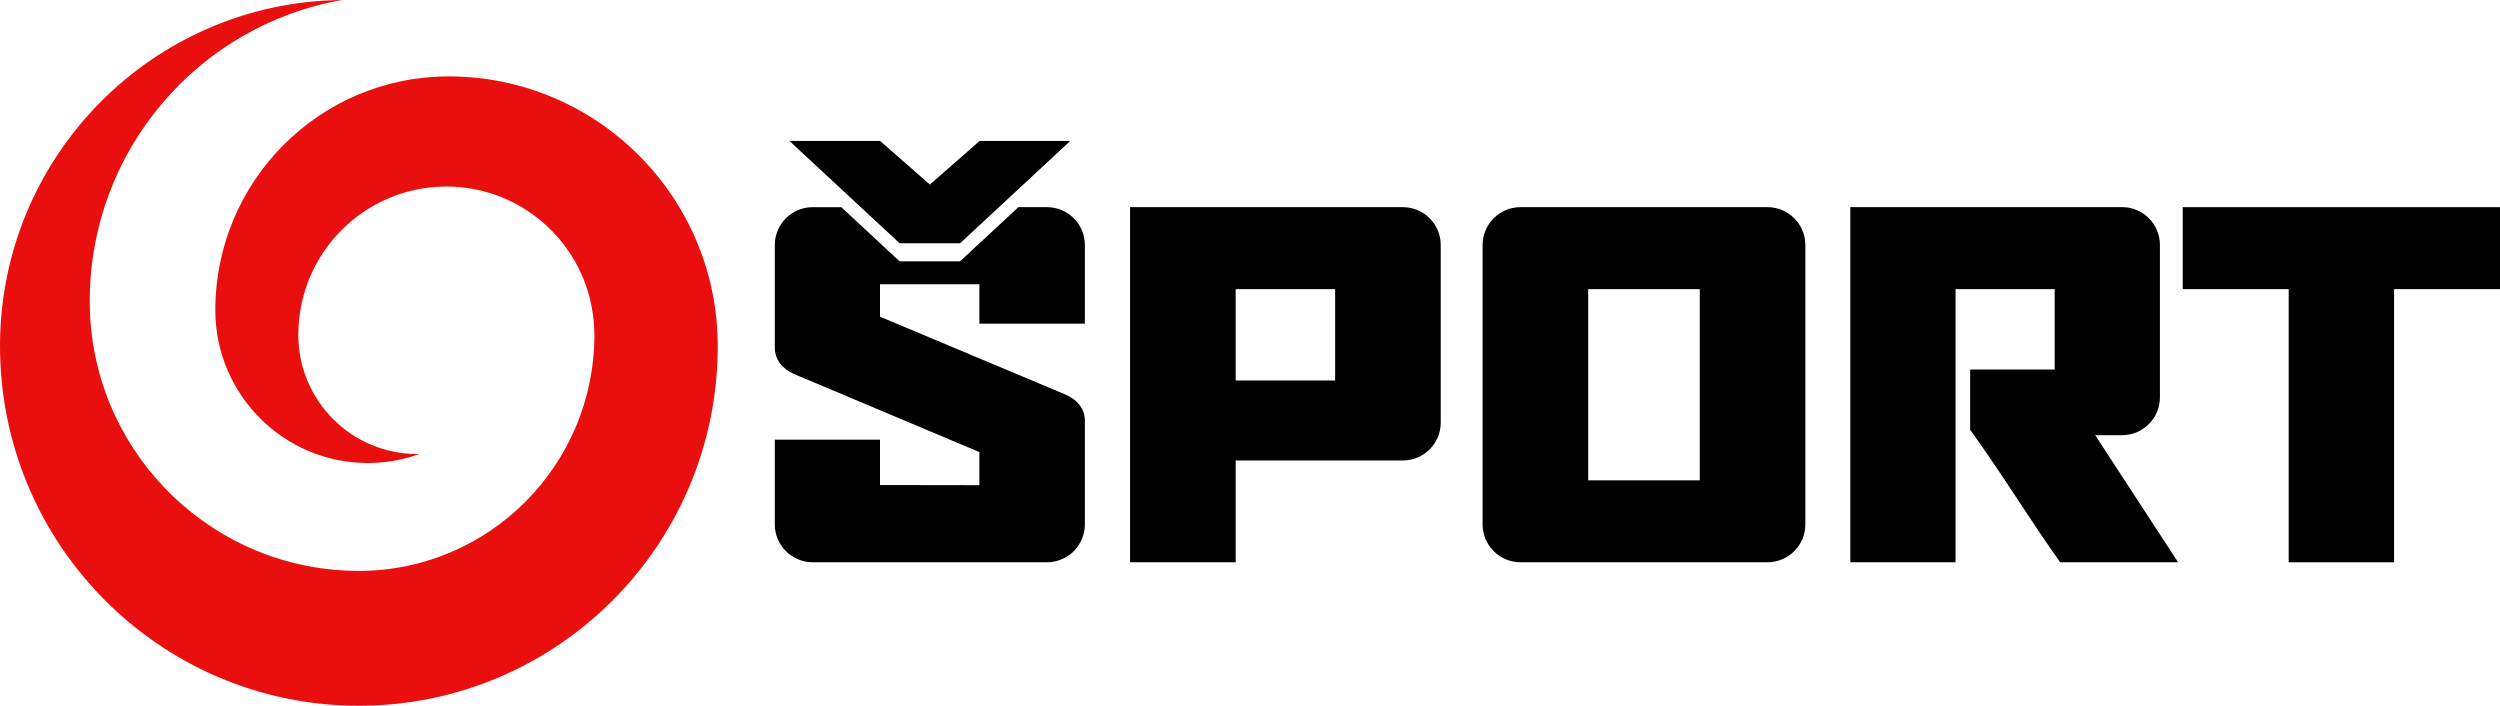
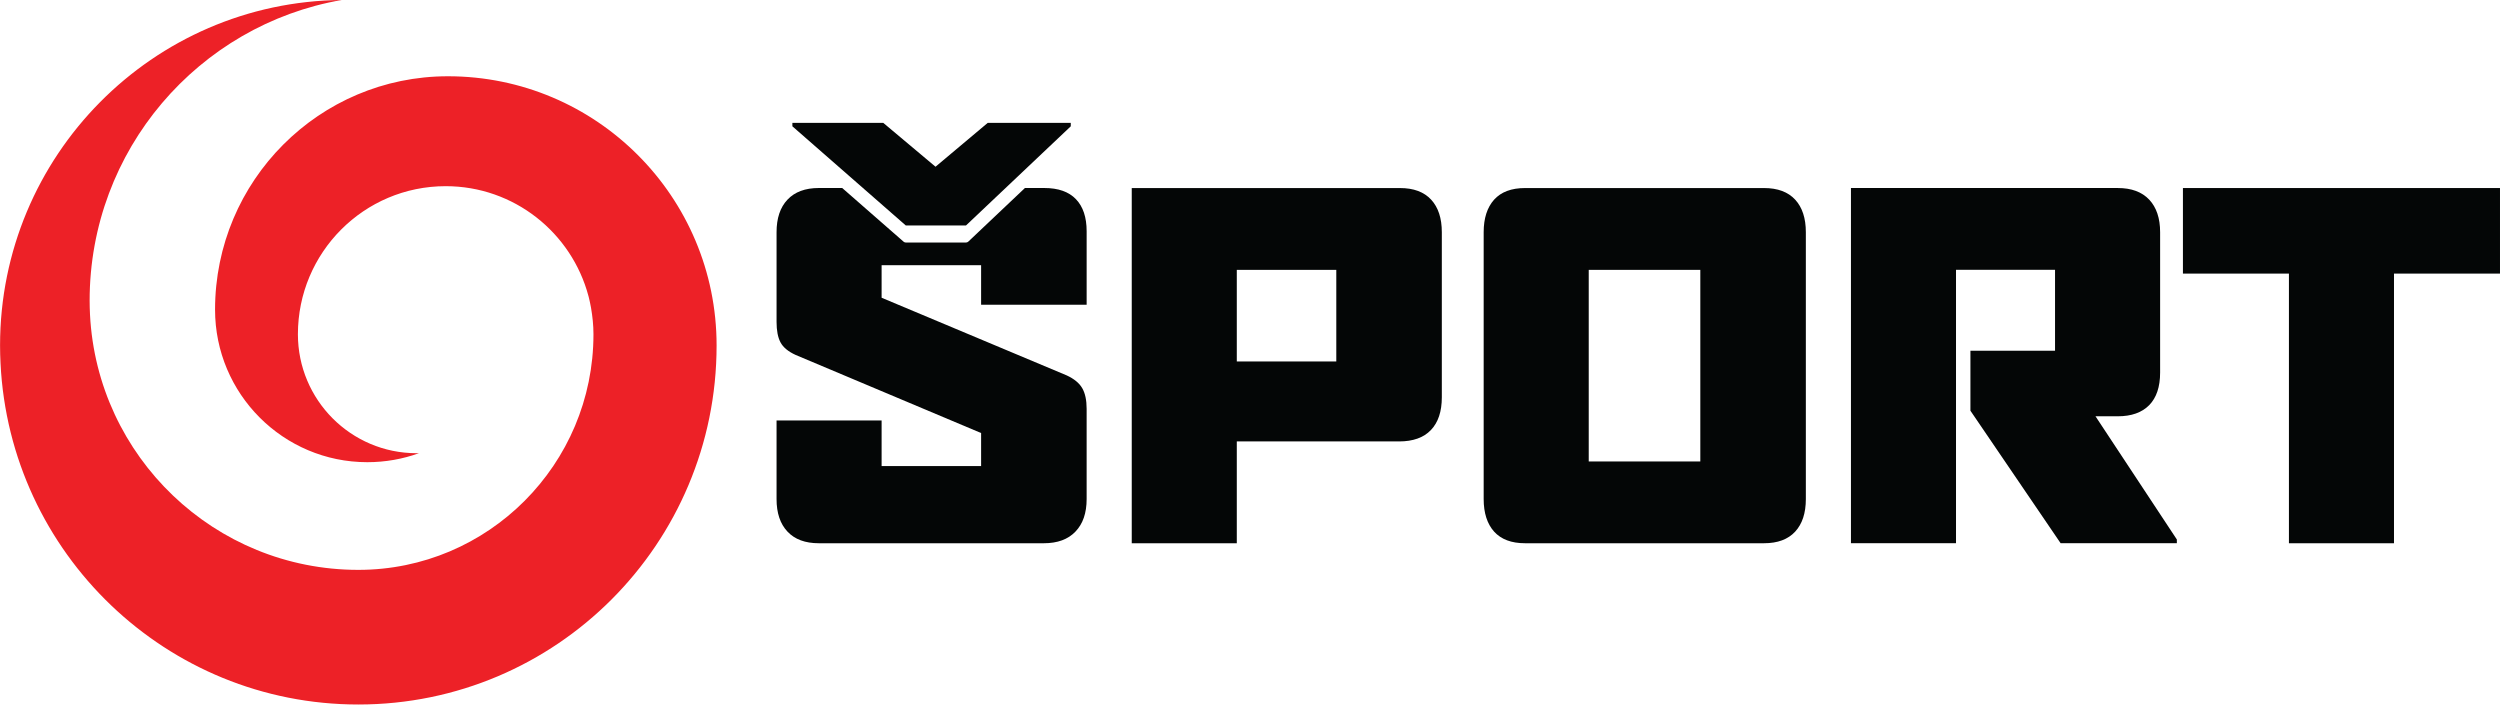
- <svg xmlns="http://www.w3.org/2000/svg" width="800" height="225.84" version="1.1" viewBox="0 0 800 225.84">
-   <path d="m361.62 66.293v113.63h33.801v-32.569h53.493c6.693 4e-4 12.119-5.425 12.12-12.118v-56.827c-3.9e-4 -6.693-5.427-12.119-12.12-12.118zm33.801 26.224h31.825v29.231h-31.825z" stroke-width=".959" />
-   <path d="m486.55 66.293c-6.693-3.94e-4 -12.119 5.425-12.12 12.118v89.396c3.8e-4 6.693 5.427 12.119 12.12 12.118h79.04c6.693 4e-4 12.119-5.425 12.12-12.118v-89.396c-3.8e-4 -6.693-5.427-12.119-12.12-12.118zm21.667 26.224h35.705v61.185l-35.705 2.3e-4z" stroke-width=".959" />
-   <path d="m679.06 66.28-86.954 0.013v113.63h33.676v-87.408h31.71v25.735h-27.044v19.275c10.025 13.825 18.908 28.475 28.795 42.398h37.743l-26.521-40.663h8.595c6.693-3.7e-4 12.119-5.427 12.118-12.12v-48.743c-3.8e-4 -6.693-5.426-12.118-12.118-12.118z" stroke-width=".959" />
-   <path d="m698.48 66.293v26.224h33.902v87.419h33.715v-87.419h33.902v-26.224z" stroke-width=".959" />
-   <g transform="matrix(.96299 0 0 .96299 -44.109 -131.88)">
-     <path d="m325.36 205.79h-9.504c-6.95-4.1e-4 -12.585 5.635-12.586 12.585v34.084c0 3.944 2.42 6.938 6.211 8.695l61.766 26.015v11.006l-33.023-0.049v-15.086h-34.951l-2e-3 28.164c4e-4 6.95 5.635 12.585 12.586 12.584h77.861c6.95-4e-4 12.584-5.634 12.584-12.584v-34.473c0-4.117-2.705-7.144-6.877-8.865l-61.201-25.678v-10.787h33.023v13.092h35.055v-26.121c-4e-4 -6.95-5.634-12.583-12.584-12.583h-9.506l-19.391 18.003h-20.07z" stroke-width=".996" />
-     <path d="m308.14 183.79 36.618 34h20.072l36.618-34h-30.126l-16.527 14.494-16.527-14.494z" stroke-width=".992" />
-   </g>
-   <g transform="matrix(5.1831 0 0 -5.1831 143.55 24.449)" fill="#ea0f0f">
-     <path d="m0 0c-7.954 0-14.402-6.461-14.402-14.432 0-5.211 4.216-9.436 9.417-9.436 1.121 0 2.196 0.197 3.193 0.557-0.049-1e-3 -0.098-2e-3 -0.147-2e-3 -4.053 0-7.339 3.293-7.339 7.355 0 5.058 4.092 9.158 9.14 9.158 4.231 0 7.788-2.882 8.829-6.793 7e-3 -0.029 0.015-0.059 0.022-0.088 0.054-0.209 0.098-0.422 0.136-0.636 0.094-0.534 0.152-1.08 0.152-1.641 0-8.047-6.51-14.571-14.54-14.571-8.891 0-16.151 6.997-16.596 15.795-0.013 0.285-0.021 0.57-0.021 0.857 0 9.316 6.735 17.055 15.593 18.594-11.689-0.104-21.133-9.631-21.133-21.369 0-0.369 0.01-0.736 0.028-1.1 0.572-11.751 10.26-21.103 22.129-21.103 12.237 0 22.156 9.941 22.156 22.203 0 9.196-7.439 16.652-16.617 16.652" fill="#ea0f0f" />
+ <svg xmlns="http://www.w3.org/2000/svg" width="800" height="225.45" version="1.1" viewBox="0 0 800 225.45" xml:space="preserve">
+   <g transform="matrix(1.3333 0 0 -1.3333 479.27 1018.1)">
+     <path d="m-251.96 745.29c-30.866 0-55.887-25.073-55.887-56.01 0-20.218 16.362-36.615 36.545-36.615 4.347 0 8.518 0.762 12.383 2.156h-0.561c-15.731 0-28.482 12.778-28.482 28.544 0 19.631 15.871 35.546 35.467 35.546 16.415 0 30.226-11.183 34.267-26.37 0.026-0.105 0.053-0.228 0.088-0.333 0.202-0.815 0.377-1.639 0.526-2.471 0.359-2.077 0.587-4.189 0.587-6.371 0-31.234-25.266-56.544-56.43-56.544-34.503 0-62.679 27.15-64.405 61.294-0.053 1.104-0.088 2.208-0.088 3.321 0 36.16 26.142 66.193 60.514 72.161-45.362-0.403-82.012-37.369-82.012-82.923 0-1.437 0.044-2.857 0.114-4.268 2.217-45.607 39.814-81.898 85.877-81.898 47.482 0 85.982 38.57 85.982 86.166 9e-3 35.686-28.868 64.616-64.484 64.616" fill="#ed2127" />
+     <g fill="#040606">
+       <path d="m-38.742 698.82h-23.881v-21.98h23.881zm22.707-38.438c-1.744-1.823-4.294-2.734-7.642-2.734h-38.946v-24.434h-25.214v85.246h64.379c3.278 0 5.767-0.929 7.484-2.787 1.709-1.858 2.559-4.461 2.559-7.809v-39.612c0-3.427-0.876-6.047-2.62-7.87" />
+       <path d="m48.625 698.82h-26.782v-45.975h26.782zm22.768-62.819c-1.718-1.858-4.207-2.787-7.476-2.787h-57.359c-3.269 0-5.74 0.929-7.423 2.787-1.665 1.858-2.506 4.47-2.506 7.809v64.055c0 3.348 0.841 5.951 2.506 7.809 1.683 1.858 4.154 2.787 7.423 2.787h57.359c3.269 0 5.758-0.929 7.476-2.787 1.709-1.858 2.559-4.461 2.559-7.809v-64.055c0-3.339-0.85-5.951-2.559-7.809" />
+       <path d="m135.1 633.22-21.647 31.804v14.39h20.306v19.421h-23.767v-65.615h-25.214v85.246h64.046c3.269 0 5.784-0.929 7.537-2.787 1.744-1.858 2.62-4.461 2.62-7.809v-33.697c0-3.427-0.876-6.029-2.62-7.817-1.753-1.779-4.268-2.673-7.537-2.673h-5.355l19.526-29.569v-0.894z" />
+       <path d="m215.11 697.93v-64.721h-25.214v64.721h-25.441v20.534h76.096v-20.534z" />
+       <path d="m-98.66 690.46v17.633c0 3.348-0.859 5.916-2.568 7.695-1.709 1.788-4.242 2.682-7.59 2.682h-4.654l-13.601-12.874c-0.149-0.131-0.342-0.21-0.535-0.21h-14.46c-0.193 0-0.368 0.07-0.517 0.193l-14.741 12.892h-5.609c-3.269 0-5.784-0.938-7.528-2.796-1.753-1.858-2.62-4.461-2.62-7.809v-21.533c0-2.086 0.316-3.725 0.946-4.908 0.631-1.192 1.84-2.2 3.628-3.015l44.52-18.746v-7.923h-23.881v10.937h-25.214v-18.86c0-3.348 0.868-5.951 2.62-7.809 1.744-1.867 4.259-2.796 7.528-2.796h54.011c3.269 0 5.802 0.929 7.581 2.796 1.788 1.858 2.682 4.461 2.682 7.809v21.647c0 2.086-0.351 3.742-1.06 4.969-0.71 1.227-1.954 2.244-3.733 3.067l-44.415 18.632v7.809h23.881v-9.482z" />
+       <path d="m-102.47 733.28-25.143-23.794h-14.46l-27.212 23.794v0.824h21.813l12.541-10.525 12.532 10.525h19.929z" />
+     </g>
  </g>
</svg>
